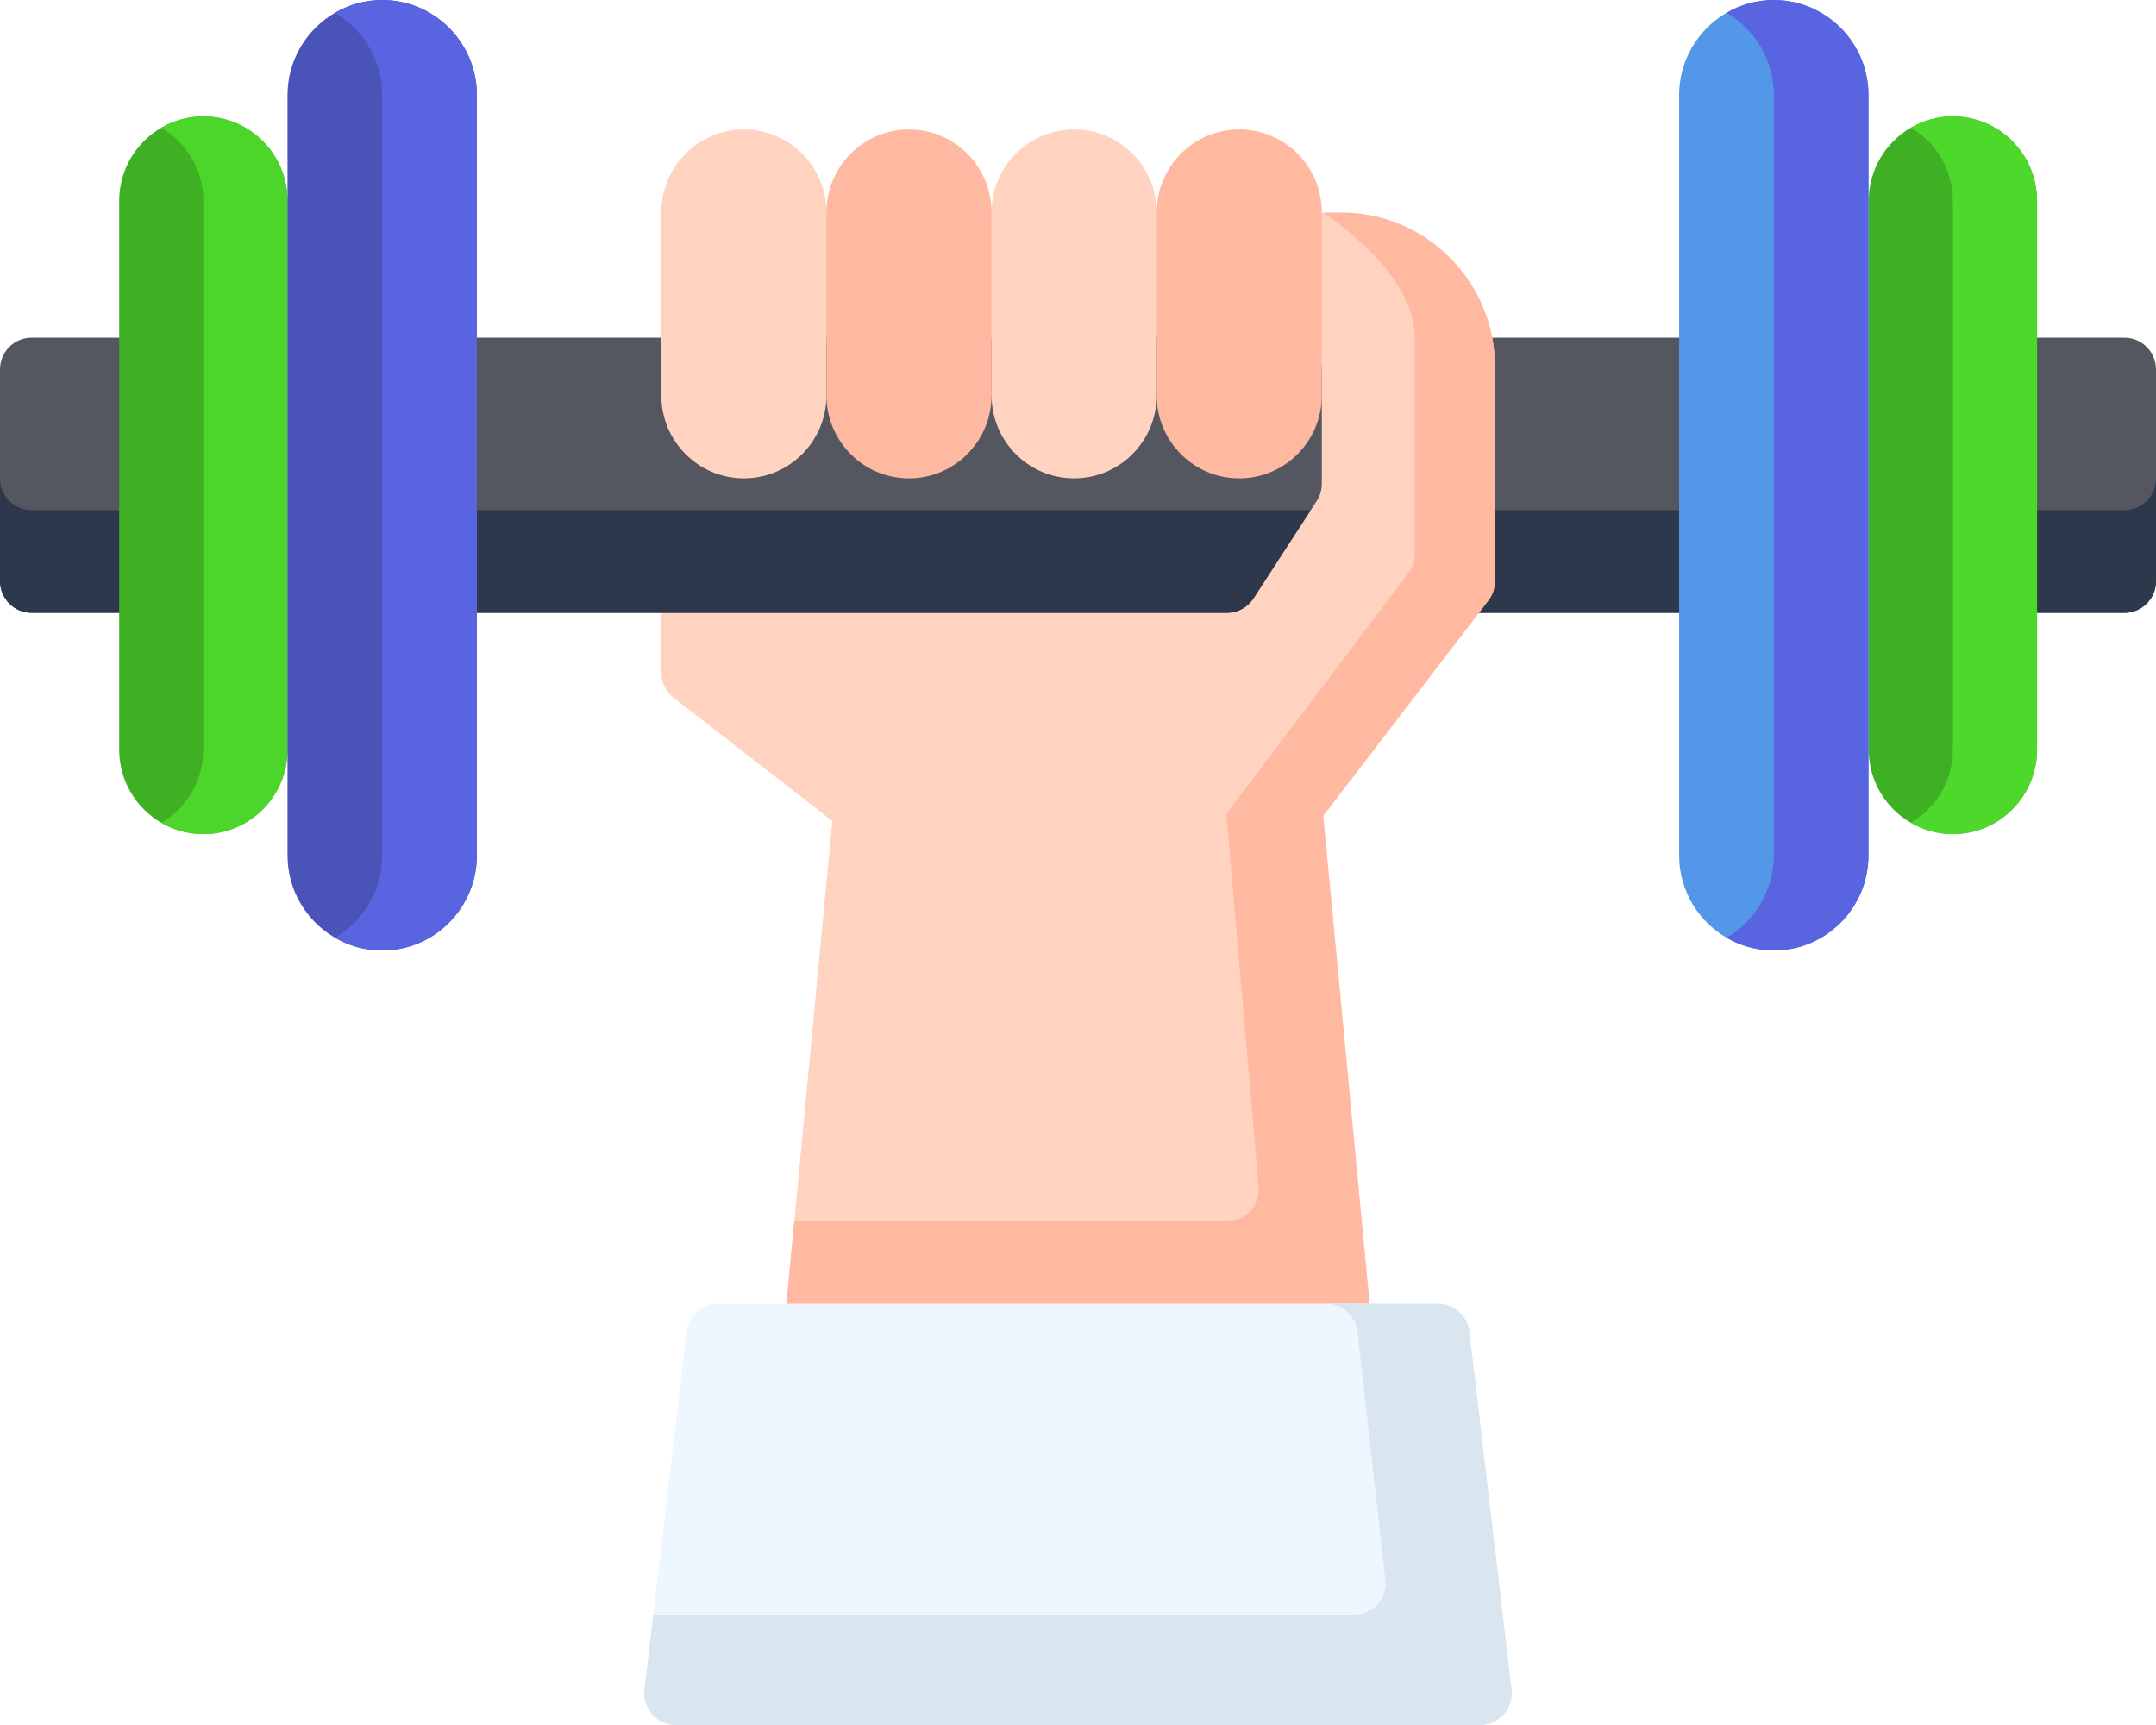
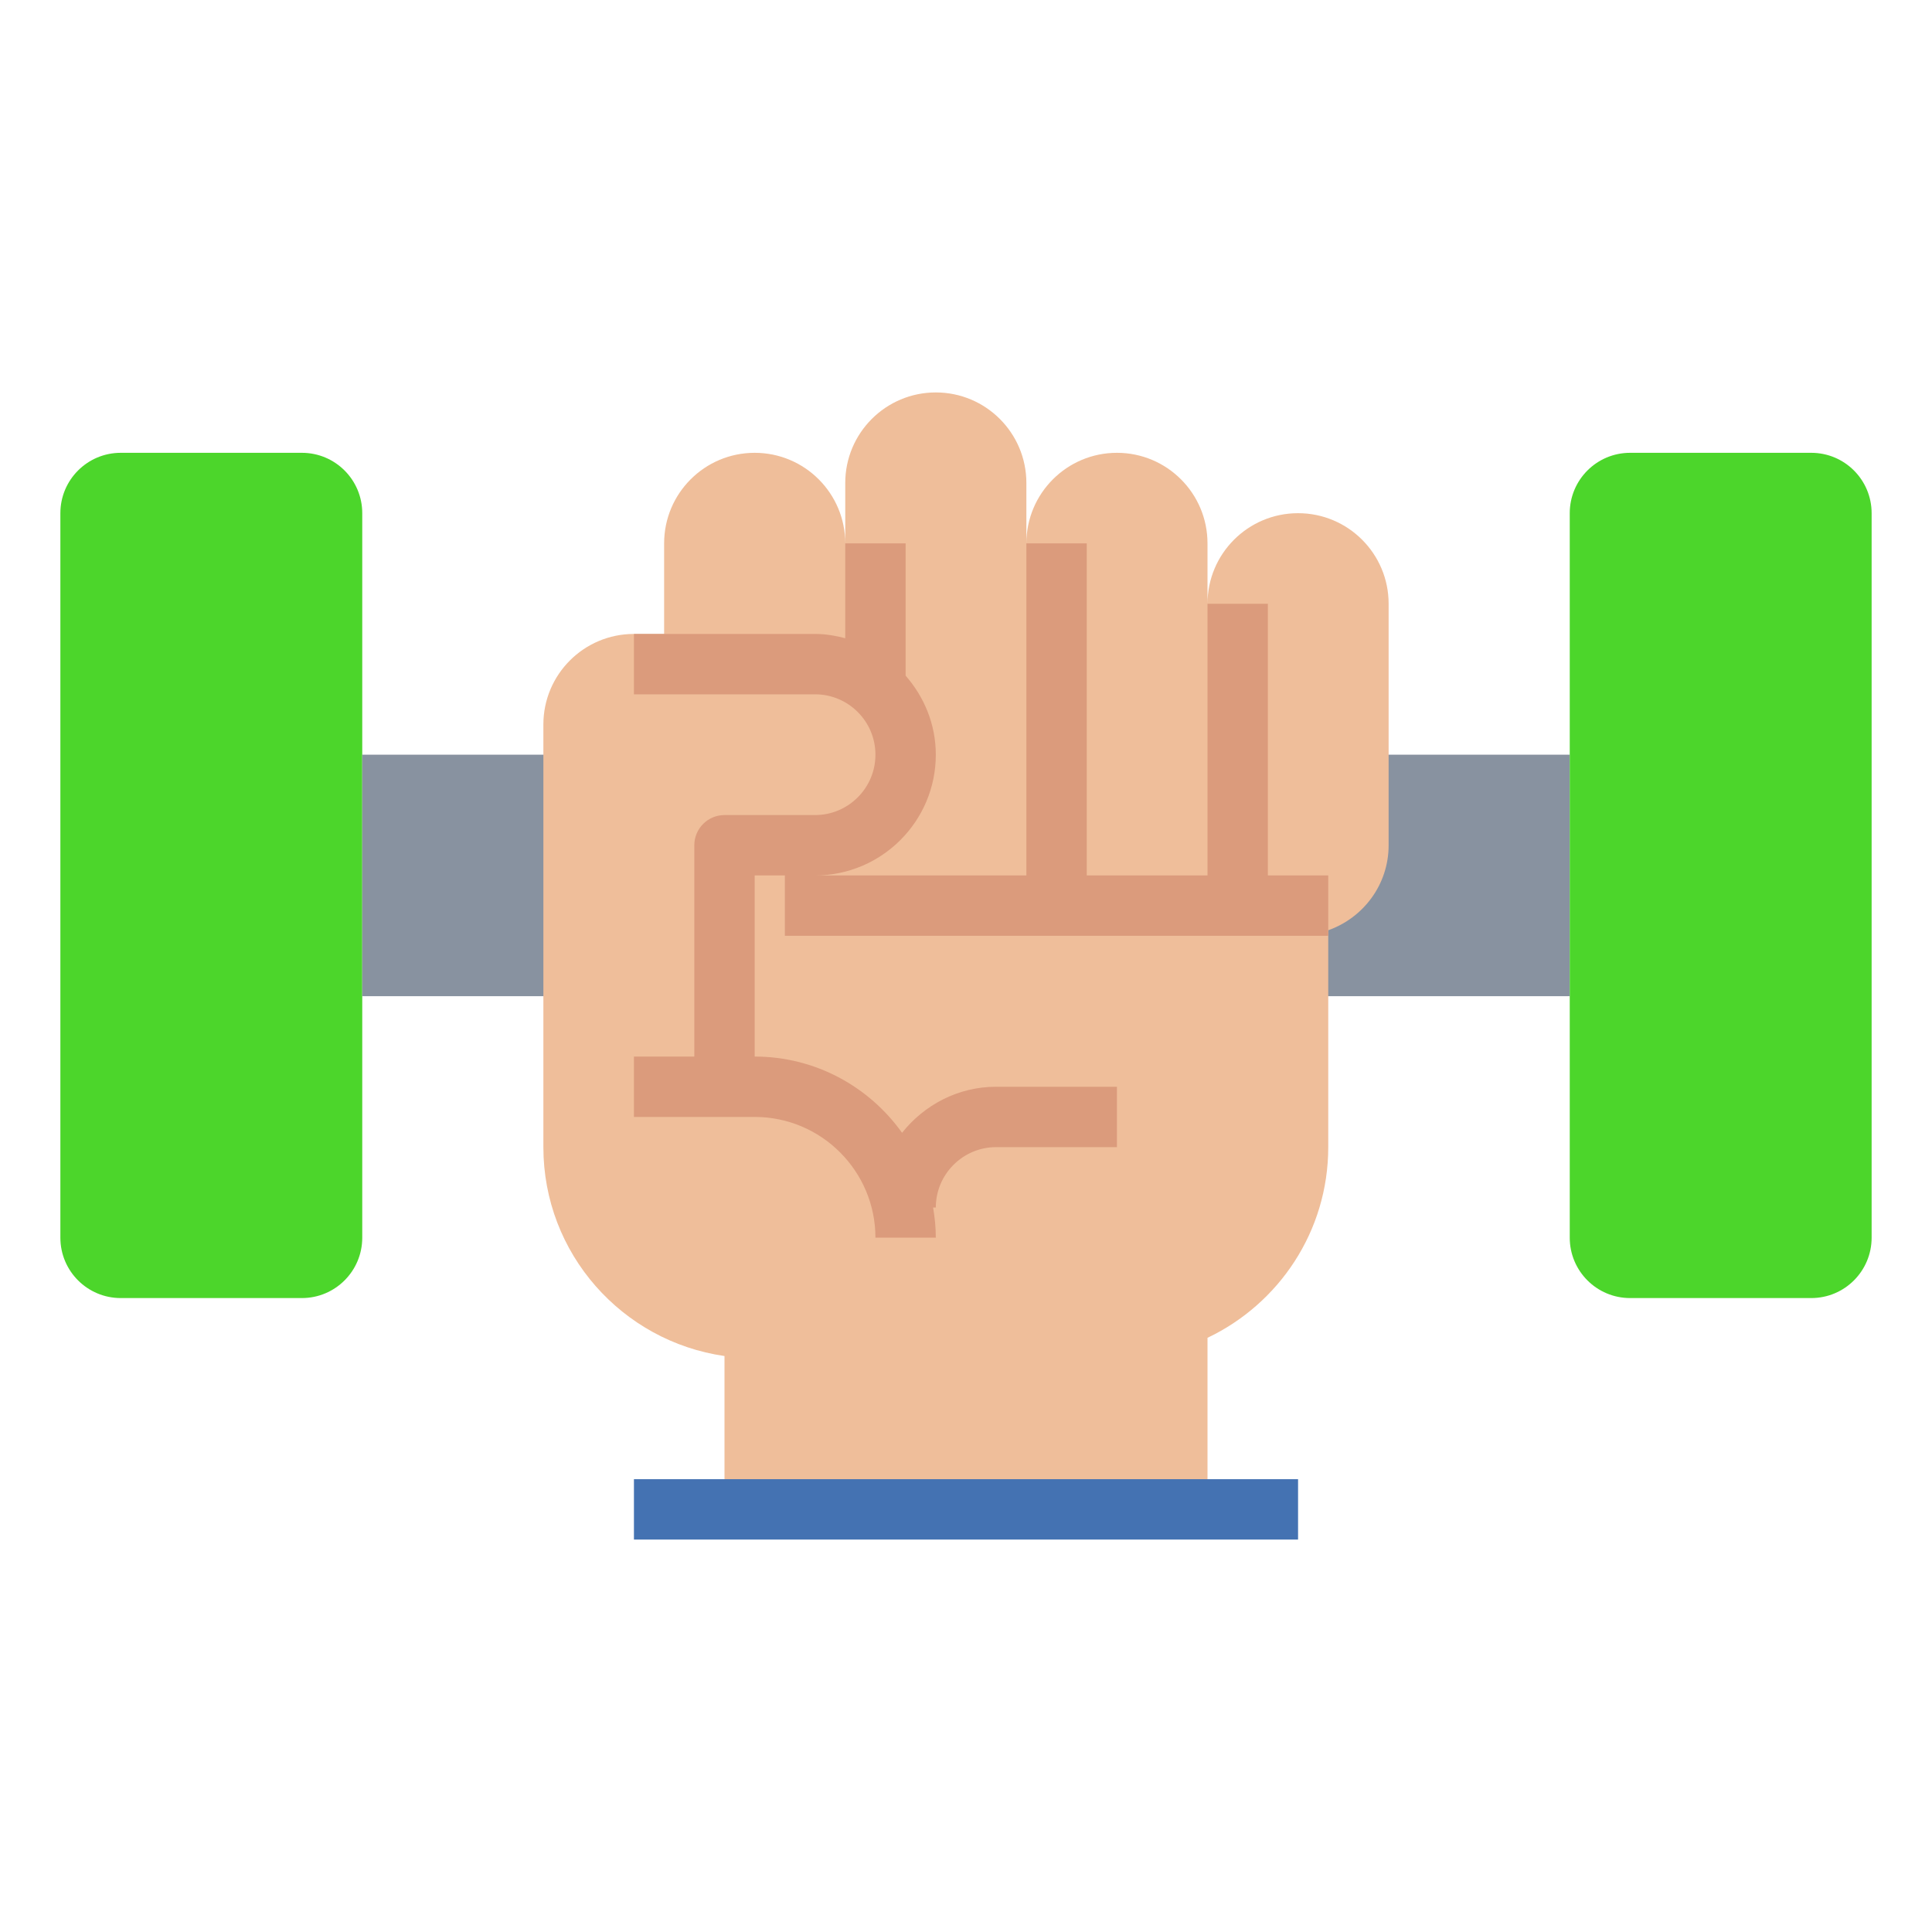
- <svg xmlns="http://www.w3.org/2000/svg" width="140" height="112" viewBox="0 0 140 112" fill="none">
-   <path d="M113.135 23.988V37.73C113.135 38.867 112.216 39.791 111.084 39.791H95.022C93.89 39.791 92.972 38.867 92.972 37.73V23.988C92.972 22.847 93.89 21.927 95.022 21.927H111.084C112.216 21.927 113.135 22.847 113.135 23.988Z" fill="#555760" />
-   <path d="M9.79 21.925H2.051C0.918 21.925 0 22.848 0 23.986V37.728C0 38.867 0.918 39.789 2.051 39.789H9.79C10.922 39.789 11.84 38.867 11.84 37.728V23.986C11.84 22.848 10.922 21.925 9.79 21.925Z" fill="#555760" />
-   <path d="M140 23.988V37.729C140 38.867 139.081 39.791 137.949 39.791H130.211C129.079 39.791 128.16 38.867 128.16 37.729V23.988C128.16 22.847 129.079 21.927 130.211 21.927H137.949C139.081 21.927 140 22.847 140 23.988Z" fill="#555760" />
-   <path d="M140 31.059V37.729C140 38.867 139.081 39.791 137.949 39.791H130.211C129.079 39.791 128.16 38.867 128.16 37.729V31.059C128.16 32.197 129.079 33.12 130.211 33.12H137.949C139.081 33.12 140 32.197 140 31.059Z" fill="#2E384D" />
-   <path d="M11.84 31.058V37.728C11.84 38.866 10.921 39.789 9.789 39.789H2.051C0.919 39.789 0 38.866 0 37.728V31.058C0 32.196 0.919 33.119 2.051 33.119H9.789C10.921 33.119 11.84 32.196 11.84 31.058Z" fill="#2E384D" />
-   <path d="M113.135 33.121V37.73C113.135 38.868 112.216 39.791 111.084 39.791H95.022C93.89 39.791 92.972 38.868 92.972 37.73V33.121H113.135Z" fill="#2E384D" />
-   <path d="M18.671 13.05V48.665C18.671 50.182 18.058 51.554 17.069 52.549C16.081 53.544 14.714 54.157 13.205 54.157C12.21 54.157 11.277 53.89 10.473 53.42C8.838 52.474 7.739 50.699 7.739 48.665V13.05C7.739 11.016 8.838 9.241 10.473 8.295C11.277 7.825 12.21 7.559 13.205 7.559C16.224 7.559 18.671 10.016 18.671 13.05Z" fill="#3FB023" />
-   <path d="M18.671 13.05V48.665C18.671 50.182 18.058 51.554 17.069 52.548C16.081 53.543 14.714 54.156 13.205 54.156C12.21 54.156 11.277 53.89 10.473 53.42C10.889 53.181 11.269 52.886 11.605 52.548C12.592 51.554 13.205 50.182 13.205 48.665V13.05C13.205 11.016 12.106 9.243 10.473 8.295C11.277 7.825 12.21 7.558 13.205 7.558C16.224 7.558 18.671 10.015 18.671 13.05Z" fill="#4CD62B" />
-   <path d="M132.276 13.049V48.664C132.276 50.181 131.663 51.553 130.673 52.548C129.686 53.543 128.319 54.156 126.81 54.156C125.814 54.156 124.882 53.889 124.078 53.419C122.443 52.474 121.344 50.698 121.344 48.664V13.049C121.344 11.015 122.443 9.24 124.078 8.294C124.882 7.824 125.814 7.558 126.81 7.558C129.829 7.558 132.276 10.015 132.276 13.049Z" fill="#3FB023" />
-   <path d="M132.276 13.049V48.664C132.276 50.181 131.663 51.553 130.673 52.548C129.686 53.543 128.319 54.156 126.81 54.156C125.814 54.156 124.882 53.889 124.078 53.419C124.494 53.18 124.874 52.886 125.21 52.548C126.197 51.553 126.81 50.181 126.81 48.664V13.049C126.81 11.015 125.711 9.243 124.078 8.294C124.882 7.824 125.814 7.558 126.81 7.558C129.829 7.558 132.276 10.015 132.276 13.049Z" fill="#4DD82B" />
-   <path d="M97.073 23.806V37.73C97.073 38.183 96.922 38.625 96.646 38.986L85.922 52.974L89.11 86.512C89.165 87.089 88.974 87.664 88.585 88.095C88.197 88.524 87.647 88.769 87.068 88.769H52.932C52.352 88.769 51.803 88.524 51.414 88.095C51.026 87.664 50.835 87.089 50.889 86.512L51.472 80.394L51.576 79.295L54.045 53.299L43.739 45.301C43.236 44.911 42.94 44.309 42.94 43.671V15.867C42.94 14.729 43.859 13.805 44.991 13.805H87.117C92.605 13.805 97.073 18.291 97.073 23.806Z" fill="#FFD3C0" />
-   <path d="M97.073 23.806V37.73C97.073 38.183 96.922 38.625 96.646 38.986L85.922 52.974L89.11 86.512C89.165 87.089 88.974 87.664 88.585 88.095C88.197 88.524 87.647 88.769 87.068 88.769H52.932C52.352 88.769 51.802 88.524 51.414 88.095C51.026 87.664 50.834 87.089 50.889 86.512L51.471 80.394L51.575 79.295H79.685C80.264 79.295 80.814 79.05 81.202 78.622C81.591 78.19 81.782 77.616 81.727 77.039L79.633 52.845L91.451 37.207C91.727 36.847 91.877 36.405 91.877 35.949V22.028C91.877 18.623 88.536 15.611 85.941 13.805H87.117C92.605 13.805 97.073 18.291 97.073 23.806Z" fill="#FFB9A1" />
-   <path d="M85.832 23.988V31.408C85.832 31.807 85.717 32.2 85.498 32.532L85.115 33.121L81.394 38.854C81.016 39.439 80.368 39.791 79.677 39.791H28.916C27.784 39.791 26.865 38.867 26.865 37.73V23.988C26.865 23.436 27.084 22.908 27.474 22.52C27.863 22.133 28.396 21.918 28.94 21.927H83.803C84.927 21.938 85.832 22.858 85.832 23.988Z" fill="#555760" />
-   <path d="M26.865 33.12H85.115L81.394 38.853C81.016 39.439 80.368 39.791 79.677 39.791H28.916C27.784 39.791 26.865 38.867 26.865 37.729V33.12Z" fill="#2E384D" />
-   <path d="M30.967 6.179V55.536C30.967 58.944 28.211 61.714 24.82 61.714C23.702 61.714 22.652 61.412 21.747 60.881C19.909 59.815 18.67 57.82 18.67 55.536V6.179C18.67 3.895 19.909 1.9 21.747 0.833C22.652 0.303 23.702 0.001 24.82 0.001C28.211 0.001 30.967 2.771 30.967 6.179Z" fill="#4953B8" />
-   <path d="M30.967 6.179V55.536C30.967 58.944 28.211 61.714 24.82 61.714C23.702 61.714 22.652 61.412 21.747 60.881C23.581 59.815 24.82 57.817 24.82 55.536V6.179C24.82 3.898 23.581 1.9 21.747 0.833C22.652 0.303 23.702 0.001 24.82 0.001C28.211 0.001 30.967 2.771 30.967 6.179Z" fill="#5965E0" />
-   <path d="M121.33 6.178V55.535C121.33 58.943 118.573 61.714 115.183 61.714C114.064 61.714 113.014 61.411 112.109 60.881C110.272 59.814 109.033 57.819 109.033 55.535V6.178C109.033 3.894 110.272 1.899 112.109 0.833C113.014 0.302 114.064 0 115.183 0C118.573 0 121.33 2.77 121.33 6.178Z" fill="#5297E8" />
-   <path d="M121.33 6.178V55.535C121.33 58.943 118.574 61.714 115.183 61.714C114.065 61.714 113.015 61.411 112.11 60.881C113.945 59.814 115.183 57.816 115.183 55.535V6.178C115.183 3.897 113.945 1.899 112.11 0.833C113.015 0.302 114.065 0 115.183 0C118.574 0 121.33 2.77 121.33 6.178Z" fill="#5965E0" />
-   <path d="M48.303 8.404C45.342 8.404 42.941 10.816 42.941 13.792V25.67C42.941 28.646 45.342 31.058 48.303 31.058C51.264 31.058 53.664 28.646 53.664 25.67V13.792C53.664 10.816 51.264 8.404 48.303 8.404Z" fill="#FFD3C0" />
-   <path d="M59.025 8.404C56.064 8.404 53.664 10.816 53.664 13.792V25.67C53.664 28.646 56.064 31.058 59.025 31.058C61.986 31.058 64.386 28.646 64.386 25.67V13.792C64.386 10.816 61.986 8.404 59.025 8.404Z" fill="#FFB9A1" />
-   <path d="M69.748 8.404C66.787 8.404 64.386 10.816 64.386 13.792V25.67C64.386 28.646 66.787 31.058 69.748 31.058C72.709 31.058 75.109 28.646 75.109 25.67V13.792C75.109 10.816 72.709 8.404 69.748 8.404Z" fill="#FFD3C0" />
-   <path d="M80.471 8.404C77.51 8.404 75.109 10.816 75.109 13.792V25.67C75.109 28.646 77.51 31.058 80.471 31.058C83.432 31.058 85.832 28.646 85.832 25.67V13.792C85.832 10.816 83.431 8.404 80.471 8.404Z" fill="#FFB9A1" />
-   <path d="M97.65 111.307C97.259 111.747 96.701 112 96.116 112H43.884C43.299 112 42.741 111.747 42.35 111.307C41.962 110.868 41.779 110.282 41.847 109.697L42.419 104.854L44.584 86.465C44.705 85.429 45.58 84.646 46.621 84.646H93.379C94.421 84.646 95.296 85.429 95.416 86.465L98.153 109.697C98.222 110.282 98.038 110.868 97.65 111.307Z" fill="#EEF6FF" />
-   <path d="M97.65 111.307C97.259 111.747 96.701 112 96.116 112H43.884C43.299 112 42.741 111.747 42.35 111.307C41.962 110.868 41.779 110.282 41.847 109.697L42.419 104.854H87.921C88.507 104.854 89.064 104.602 89.453 104.162C89.844 103.722 90.024 103.137 89.956 102.551L88.148 86.465C88.025 85.429 87.15 84.646 86.111 84.646H93.379C94.421 84.646 95.296 85.429 95.416 86.465L98.153 109.697C98.222 110.282 98.038 110.868 97.65 111.307Z" fill="#DAE6EF" />
+ <svg xmlns="http://www.w3.org/2000/svg" version="1.1" width="512" height="512" x="0" y="0" viewBox="0 0 64 64" style="enable-background:new 0 0 512 512" xml:space="preserve" class="">
+   <g>
+     <path d="m10 43h-6c-1.105 0-2-.895-2-2v-24c0-1.105.895-2 2-2h6c1.105 0 2 .895 2 2v24c0 1.105-.895 2-2 2z" fill="#4cd62b" data-original="#e47c6e" style="" class="" />
+     <path d="m12 25h40v8h-40z" fill="#8892a0" data-original="#8892a0" style="" class="" />
+     <path d="m43 17c-1.657 0-3 1.343-3 3v-2c0-1.657-1.343-3-3-3s-3 1.343-3 3v-2c0-1.657-1.343-3-3-3s-3 1.343-3 3v2c0-1.657-1.343-3-3-3s-3 1.343-3 3v3h-1c-1.657 0-3 1.343-3 3v14c0 3.526 2.609 6.434 6 6.92v5.08h16v-5.683c2.363-1.124 4-3.527 4-6.317v-7.184c1.163-.413 2-1.512 2-2.816v-8c0-1.657-1.343-3-3-3z" fill="#efbe9a" data-original="#efbe9a" style="" class="" />
+     <path d="m21 49h22v2h-22z" fill="#4472b2" data-original="#4472b2" style="" class="" />
+     <path d="m60 43h-6c-1.105 0-2-.895-2-2v-24c0-1.105.895-2 2-2h6c1.105 0 2 .895 2 2v24c0 1.105-.895 2-2 2z" fill="#4cd62b" data-original="#e47c6e" style="" class="" />
+     <path d="m44 31v-2h-2v-9h-2v9h-4v-11h-2v11h-7c2.206 0 4-1.794 4-4 0-1.005-.385-1.914-1-2.618v-4.382h-2v3.142c-.322-.084-.653-.142-1-.142h-6v2h6c1.103 0 2 .897 2 2s-.897 2-2 2h-3c-.552 0-1 .448-1 1v7h-2v2h4c2.206 0 4 1.794 4 4h2c0-.341-.035-.674-.09-1h.09c0-1.103.897-2 2-2h4v-2h-4c-1.267 0-2.384.603-3.118 1.525-1.089-1.525-2.869-2.525-4.882-2.525v-6h1v2z" fill="#db9b7c" data-original="#db9b7c" style="" />
+   </g>
</svg>
